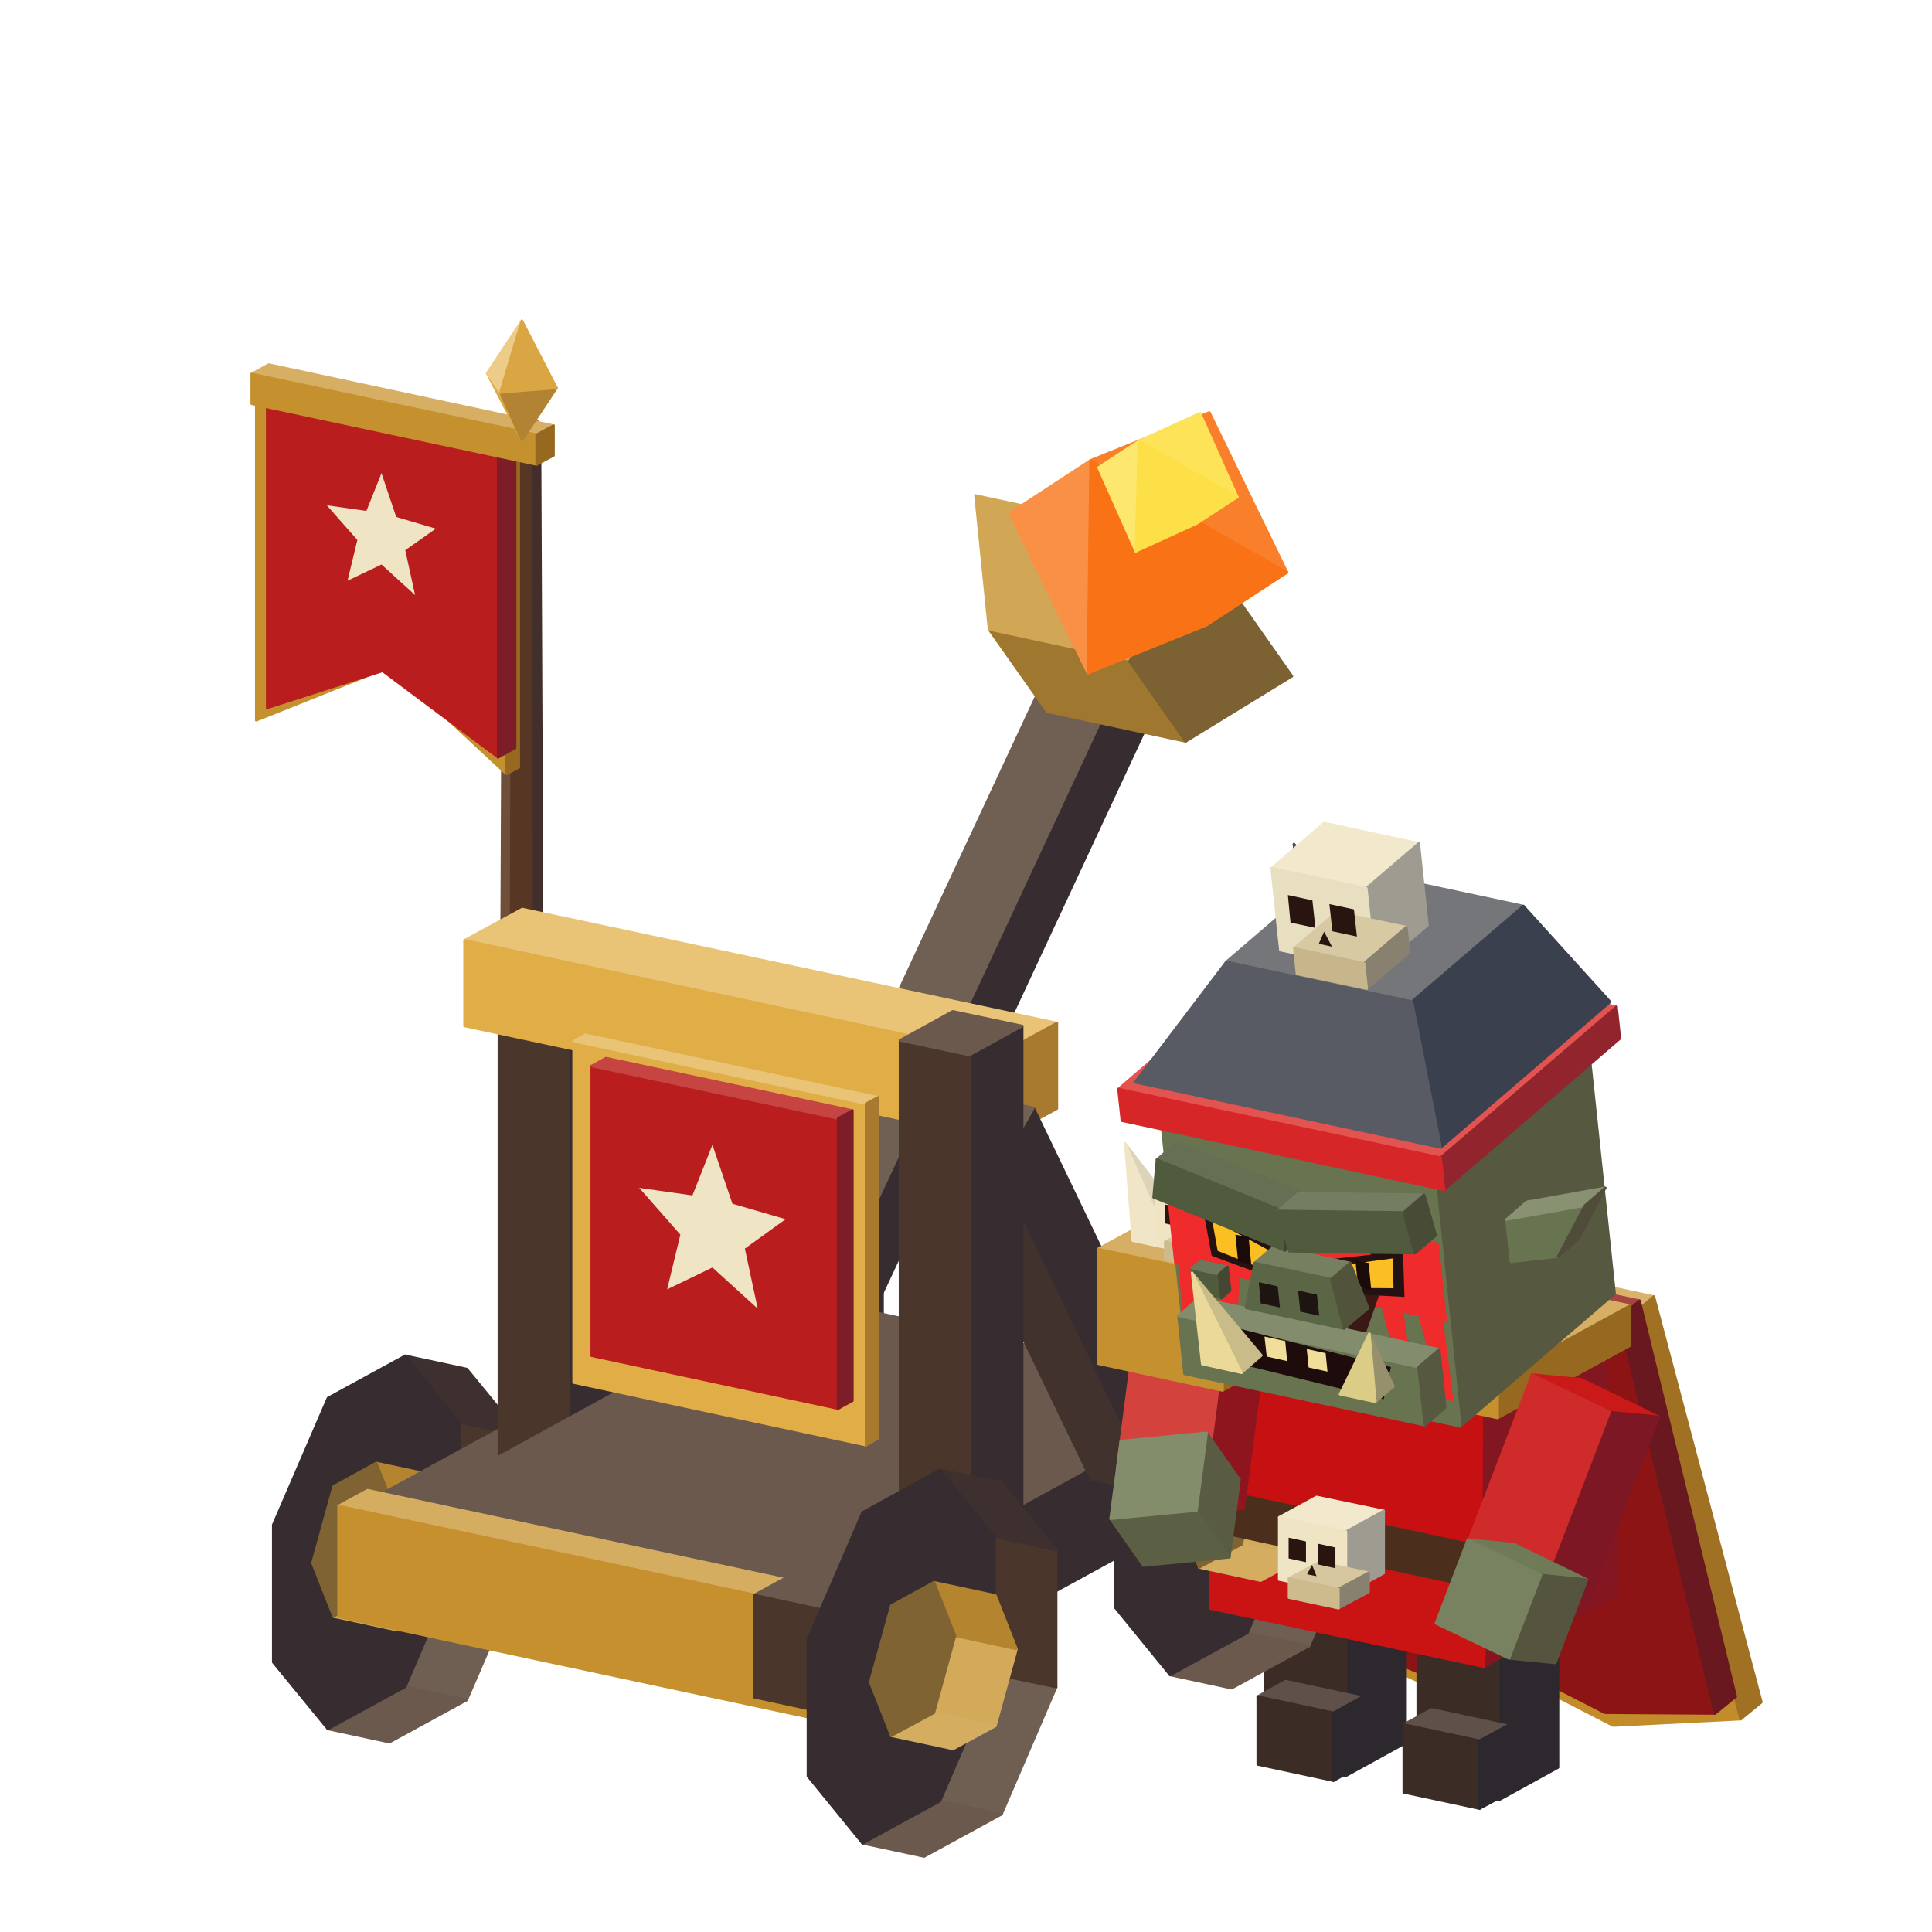
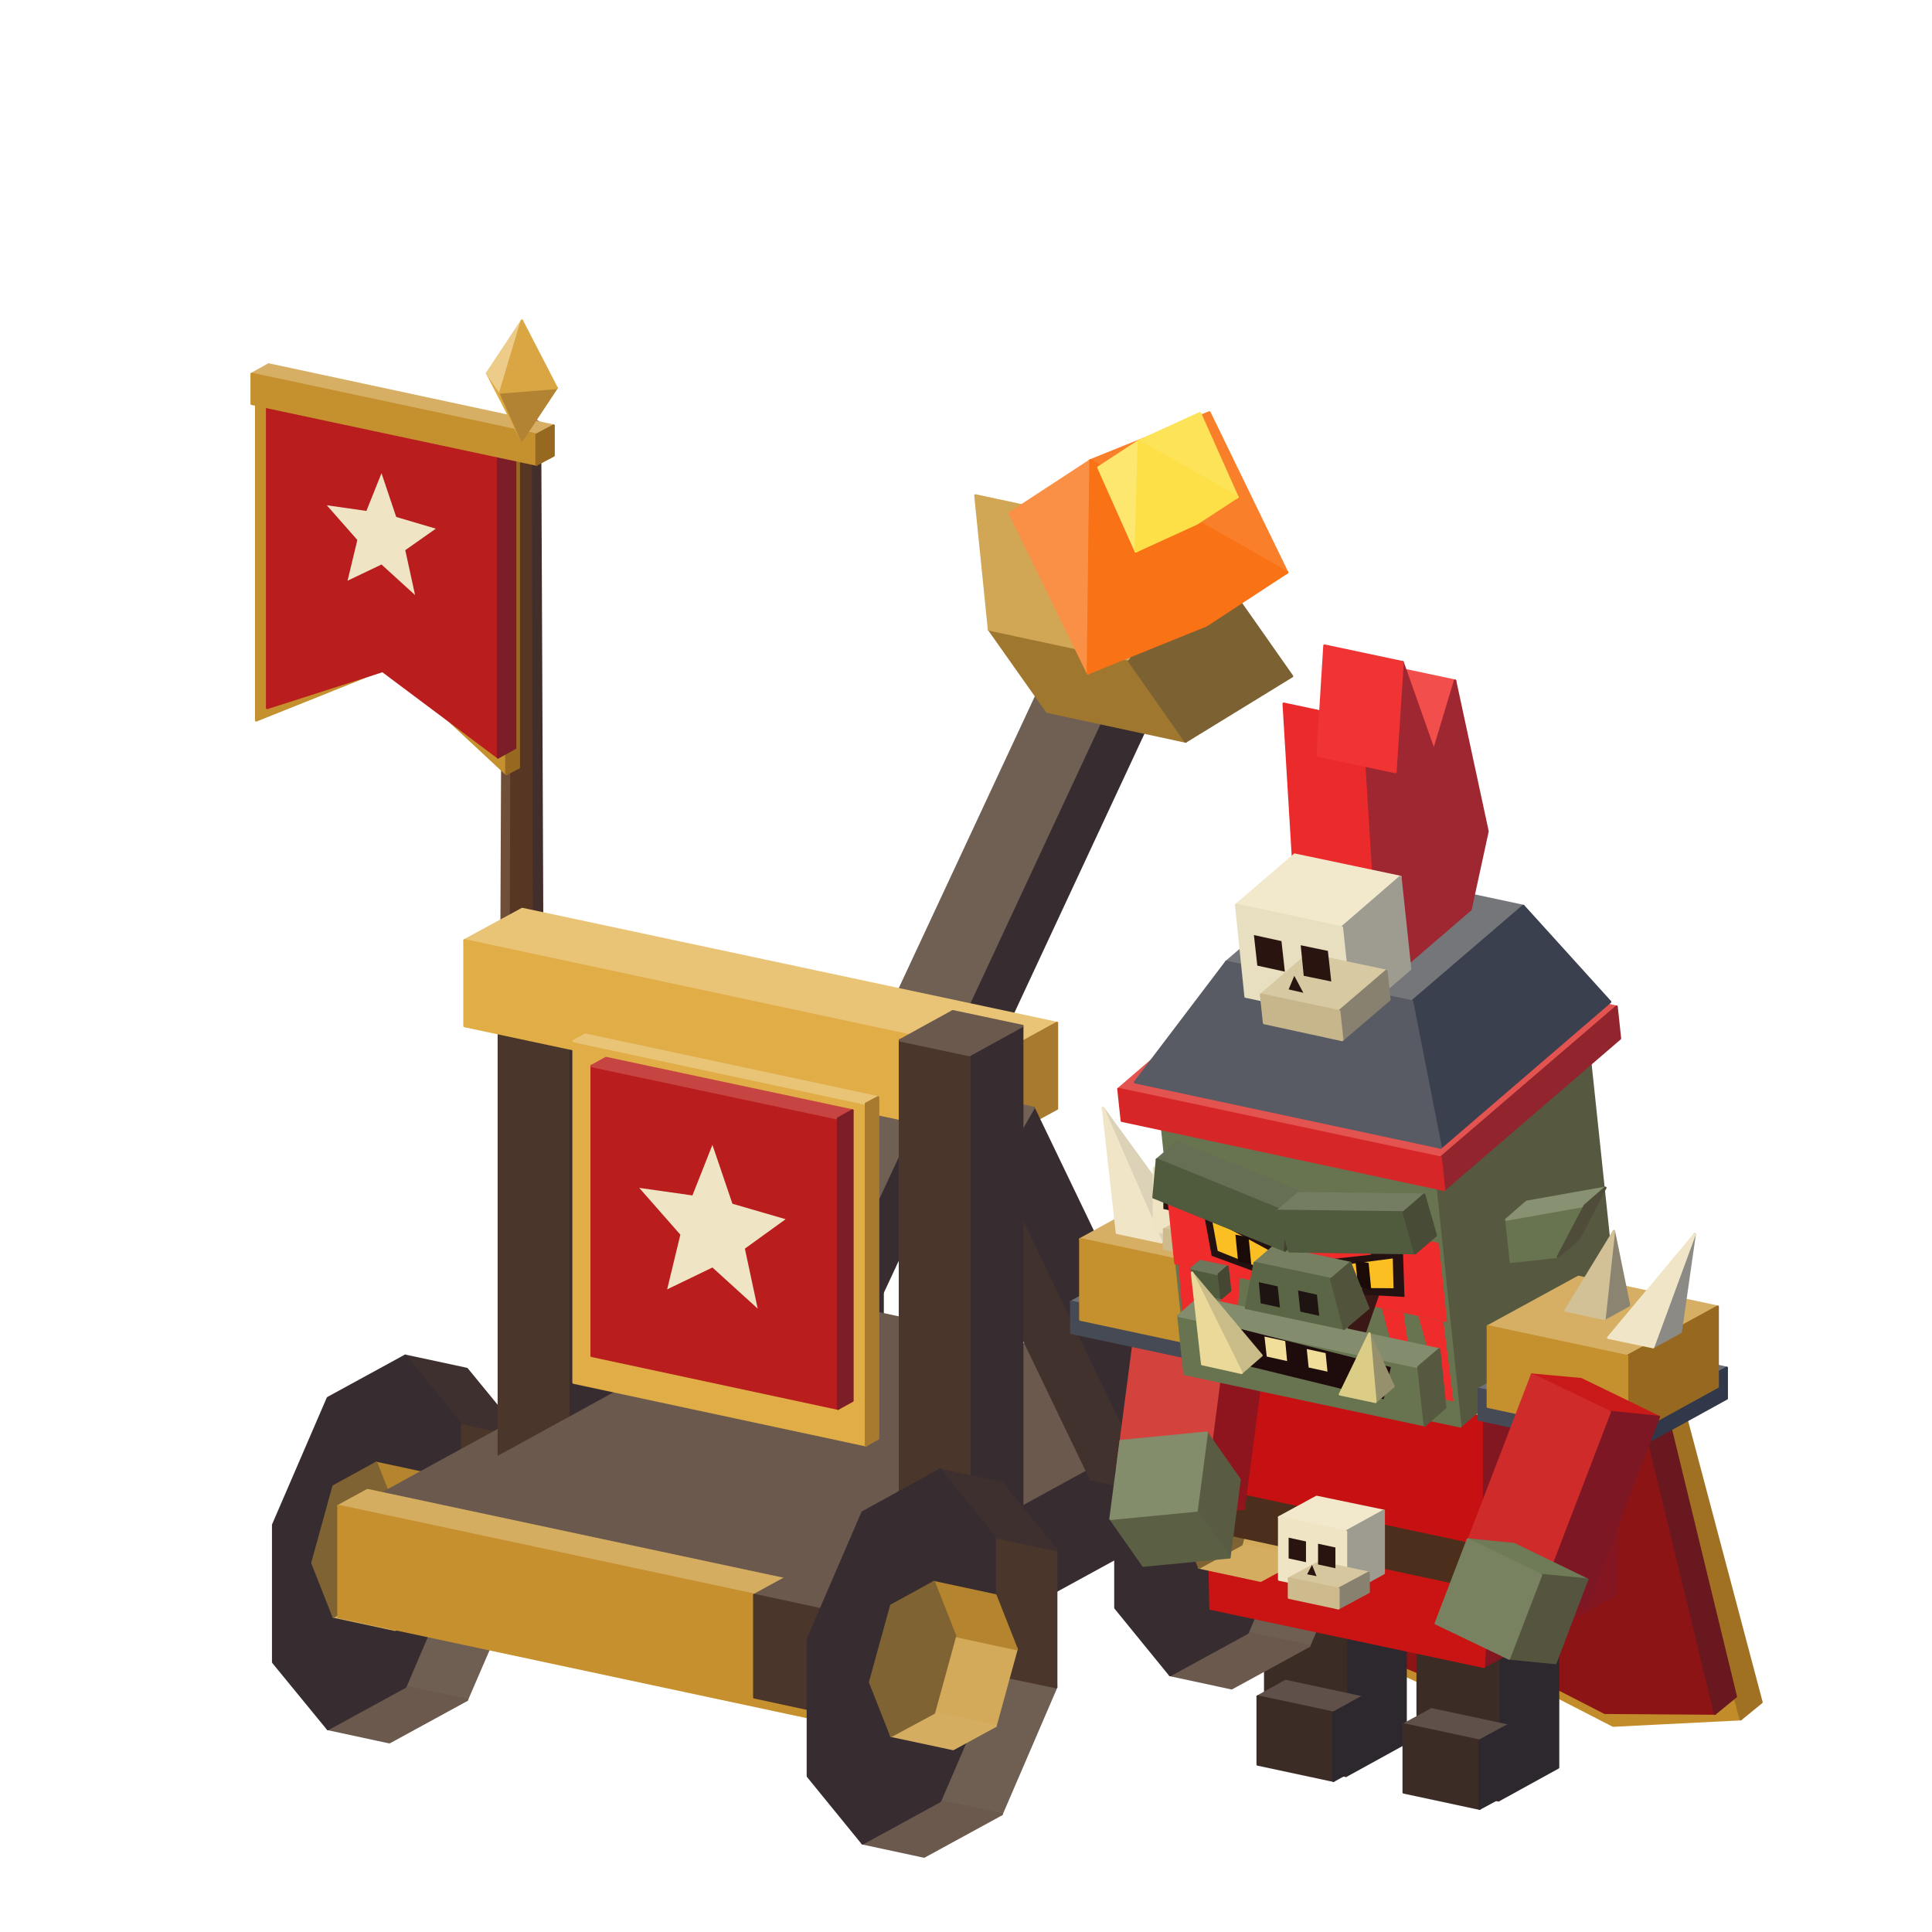
<svg xmlns="http://www.w3.org/2000/svg" width="512" height="512" viewBox="0 0 512 512" data-sprite="orcs_catapult_veteran">
  <polygon points="188.9,402.4 205.2,405.9 219.7,372.2 203.4,368.8" fill="#6f5e52" stroke="#6f5e52" stroke-width="0.65" stroke-linejoin="round" />
  <polygon points="203.4,368.8 219.7,372.2 219.7,335.9 203.4,332.4" fill="#4b362b" stroke="#4b362b" stroke-width="0.65" stroke-linejoin="round" />
  <polygon points="168.4,413.6 184.7,417.1 205.2,405.9 188.9,402.4" fill="#6b594e" stroke="#6b594e" stroke-width="0.65" stroke-linejoin="round" />
  <polygon points="203.4,332.4 219.7,335.9 205.2,318.1 188.9,314.6" fill="#3e302e" stroke="#3e302e" stroke-width="0.65" stroke-linejoin="round" />
  <polygon points="168.4,325.9 153.9,359.5 153.9,395.8 168.4,413.6 188.9,402.4 203.4,368.8 203.4,332.4 188.9,314.6" fill="#372d31" stroke="#372d31" stroke-width="0.65" stroke-linejoin="round" />
  <polygon points="343.2,430.4 378.7,446.9 402.4,444.4 427.5,457.3 461.3,455.6 432.8,348.2 352.3,331.0" fill="#c28c2b" stroke="#c28c2b" stroke-width="0.65" stroke-linejoin="round" />
  <polygon points="432.8,348.2 438.3,343.6 357.8,326.4 352.3,331.0" fill="#d8b36b" stroke="#d8b36b" stroke-width="0.65" stroke-linejoin="round" />
  <polygon points="461.3,455.6 466.8,451.1 438.3,343.6 432.8,348.2" fill="#a07023" stroke="#a07023" stroke-width="0.65" stroke-linejoin="round" />
  <polygon points="181.2,377.7 197.5,381.2 203.1,360.8 186.8,357.3" fill="#d3a95a" stroke="#d3a95a" stroke-width="0.65" stroke-linejoin="round" />
  <polygon points="186.8,357.3 203.1,360.8 197.5,346.6 181.2,343.1" fill="#b4842e" stroke="#b4842e" stroke-width="0.65" stroke-linejoin="round" />
  <polygon points="169.9,383.8 186.3,387.3 197.5,381.2 181.2,377.7" fill="#d5ad61" stroke="#d5ad61" stroke-width="0.65" stroke-linejoin="round" />
  <polygon points="169.9,349.3 164.3,369.6 169.9,383.8 181.2,377.7 186.8,357.3 181.2,343.1" fill="#806332" stroke="#806332" stroke-width="0.65" stroke-linejoin="round" />
  <polygon points="107.4,447.0 123.7,450.5 138.2,416.9 121.8,413.4" fill="#6f5e52" stroke="#6f5e52" stroke-width="0.65" stroke-linejoin="round" />
  <polygon points="121.8,413.4 138.2,416.9 138.2,380.5 121.8,377.0" fill="#4b362b" stroke="#4b362b" stroke-width="0.65" stroke-linejoin="round" />
  <polygon points="86.9,458.2 103.2,461.7 123.7,450.5 107.4,447.0" fill="#6b594e" stroke="#6b594e" stroke-width="0.65" stroke-linejoin="round" />
  <polygon points="121.8,377.0 138.2,380.5 123.7,362.8 107.4,359.3" fill="#3e302e" stroke="#3e302e" stroke-width="0.65" stroke-linejoin="round" />
  <polygon points="346.0,430.9 376.4,443.4 400.1,441.0 425.3,453.9 454.5,454.1 429.1,349.3 352.4,332.9" fill="#8c1415" stroke="#8c1415" stroke-width="0.65" stroke-linejoin="round" />
  <polygon points="86.9,370.5 72.4,404.1 72.4,440.5 86.9,458.2 107.4,447.0 121.8,413.4 121.8,377.0 107.4,359.3" fill="#372d31" stroke="#372d31" stroke-width="0.65" stroke-linejoin="round" />
  <polygon points="429.1,349.3 434.5,344.7 357.9,328.4 352.4,332.9" fill="#a64441" stroke="#a64441" stroke-width="0.65" stroke-linejoin="round" />
  <polygon points="454.5,454.1 460.0,449.6 434.5,344.7 429.1,349.3" fill="#6a1820" stroke="#6a1820" stroke-width="0.65" stroke-linejoin="round" />
  <polygon points="99.7,422.3 116.0,425.8 121.6,405.4 105.3,401.9" fill="#d3a95a" stroke="#d3a95a" stroke-width="0.65" stroke-linejoin="round" />
  <polygon points="105.3,401.9 121.6,405.4 116.0,391.2 99.7,387.7" fill="#b4842e" stroke="#b4842e" stroke-width="0.65" stroke-linejoin="round" />
  <polygon points="88.4,428.4 104.7,431.9 116.0,425.8 99.7,422.3" fill="#d5ad61" stroke="#d5ad61" stroke-width="0.65" stroke-linejoin="round" />
  <polygon points="88.4,393.9 82.8,414.2 88.4,428.4 99.7,422.3 105.3,401.9 99.7,387.7" fill="#806332" stroke="#806332" stroke-width="0.65" stroke-linejoin="round" />
  <polygon points="397.1,477.1 412.9,468.4 412.9,422.6 397.1,431.3" fill="#2d272e" stroke="#2d272e" stroke-width="0.65" stroke-linejoin="round" />
  <polygon points="375.7,426.7 397.1,431.3 412.9,422.6 391.5,418.1" fill="#5f5149" stroke="#5f5149" stroke-width="0.65" stroke-linejoin="round" />
  <polygon points="375.7,472.5 397.1,477.1 397.1,431.3 375.7,426.7" fill="#3c2c26" stroke="#3c2c26" stroke-width="0.65" stroke-linejoin="round" />
  <polygon points="93.6,400.0 114.0,404.3 233.9,338.7 213.5,334.4" fill="#6b594e" stroke="#6b594e" stroke-width="0.65" stroke-linejoin="round" />
  <polygon points="114.0,431.5 233.9,365.9 233.9,338.7 114.0,404.3" fill="#372d31" stroke="#372d31" stroke-width="0.65" stroke-linejoin="round" />
  <polygon points="356.7,470.6 372.5,461.9 372.5,416.1 356.7,424.7" fill="#2d272e" stroke="#2d272e" stroke-width="0.65" stroke-linejoin="round" />
  <polygon points="335.3,420.2 356.7,424.7 372.5,416.1 351.1,411.5" fill="#5f5149" stroke="#5f5149" stroke-width="0.65" stroke-linejoin="round" />
  <polygon points="335.3,466.0 356.7,470.6 356.7,424.7 335.3,420.2" fill="#3c2c26" stroke="#3c2c26" stroke-width="0.65" stroke-linejoin="round" />
  <polygon points="372.0,457.0 392.1,461.3 399.5,457.3 379.4,453.0" fill="#5f5149" stroke="#5f5149" stroke-width="0.65" stroke-linejoin="round" />
  <polygon points="372.0,475.0 392.1,479.3 392.1,461.3 372.0,457.0" fill="#3c2c26" stroke="#3c2c26" stroke-width="0.65" stroke-linejoin="round" />
  <polygon points="392.1,479.3 399.5,475.3 399.5,457.3 392.1,461.3" fill="#2d272e" stroke="#2d272e" stroke-width="0.65" stroke-linejoin="round" />
  <polygon points="93.6,427.1 114.0,431.5 114.0,404.3 93.6,400.0" fill="#4b362b" stroke="#4b362b" stroke-width="0.65" stroke-linejoin="round" />
  <polygon points="333.3,449.6 353.4,453.9 360.8,449.8 340.7,445.5" fill="#5f5149" stroke="#5f5149" stroke-width="0.65" stroke-linejoin="round" />
  <polygon points="333.3,467.6 353.4,471.9 353.4,453.9 333.3,449.6" fill="#3c2c26" stroke="#3c2c26" stroke-width="0.65" stroke-linejoin="round" />
  <polygon points="353.4,471.9 360.8,467.8 360.8,449.8 353.4,453.9" fill="#2d272e" stroke="#2d272e" stroke-width="0.65" stroke-linejoin="round" />
  <polygon points="199.1,372.8 208.6,356.2 167.6,270.9 158.1,287.5" fill="#372d31" stroke="#372d31" stroke-width="0.65" stroke-linejoin="round" />
  <polygon points="182.8,369.3 199.1,372.8 158.1,287.5 141.8,284.0" fill="#42322d" stroke="#42322d" stroke-width="0.65" stroke-linejoin="round" />
  <polygon points="141.8,284.0 158.1,287.5 167.6,270.9 151.3,267.4" fill="#726155" stroke="#726155" stroke-width="0.65" stroke-linejoin="round" />
  <polygon points="150.6,397.1 164.6,389.4 164.6,249.2 150.6,256.9" fill="#372d31" stroke="#372d31" stroke-width="0.65" stroke-linejoin="round" />
  <polygon points="132.2,393.2 150.6,397.1 150.6,256.9 132.2,253.0" fill="#4b362b" stroke="#4b362b" stroke-width="0.65" stroke-linejoin="round" />
  <polygon points="132.2,253.0 150.6,256.9 164.6,249.2 146.3,245.3" fill="#6b594e" stroke="#6b594e" stroke-width="0.65" stroke-linejoin="round" />
  <polygon points="109.6,398.4 223.5,422.7 324.2,367.6 210.3,343.2" fill="#6b594e" stroke="#6b594e" stroke-width="0.65" stroke-linejoin="round" />
  <polygon points="223.5,445.3 324.2,390.2 324.2,367.6 223.5,422.7" fill="#372d31" stroke="#372d31" stroke-width="0.65" stroke-linejoin="round" />
  <polygon points="109.6,421.0 223.5,445.3 223.5,422.7 109.6,398.4" fill="#4b362b" stroke="#4b362b" stroke-width="0.65" stroke-linejoin="round" />
  <polygon points="212.7,360.6 220.4,371.5 311.3,176.5 303.6,165.5" fill="#372d31" stroke="#372d31" stroke-width="0.65" stroke-linejoin="round" />
  <polygon points="194.3,356.7 212.7,360.6 303.6,165.5 285.3,161.6" fill="#705f53" stroke="#705f53" stroke-width="0.65" stroke-linejoin="round" />
  <polygon points="202.0,367.6 220.4,371.5 212.7,360.6 194.3,356.7" fill="#3f312e" stroke="#3f312e" stroke-width="0.65" stroke-linejoin="round" />
  <polygon points="277.5,188.6 314.2,196.5 298.9,174.7 262.1,166.8" fill="#a0772f" stroke="#a0772f" stroke-width="0.65" stroke-linejoin="round" />
  <polygon points="298.9,174.7 314.2,196.5 342.4,179.2 317.7,144.0" fill="#7c6133" stroke="#7c6133" stroke-width="0.65" stroke-linejoin="round" />
  <polygon points="262.1,166.8 298.9,174.7 317.7,144.0 258.5,131.3" fill="#d1a655" stroke="#d1a655" stroke-width="0.65" stroke-linejoin="round" />
  <polygon points="288.3,178.4 319.7,165.7 341.1,151.7" fill="#f97316" stroke="#f97316" stroke-width="0.65" stroke-linejoin="round" />
  <polygon points="288.3,178.4 289.0,122.0 267.6,136.0" fill="#fa9045" stroke="#fa9045" stroke-width="0.65" stroke-linejoin="round" />
  <polygon points="320.5,109.3 289.0,122.0 341.1,151.7" fill="#fa7f2a" stroke="#fa7f2a" stroke-width="0.65" stroke-linejoin="round" />
  <polygon points="288.3,178.4 341.1,151.7 289.0,122.0" fill="#f97316" stroke="#f97316" stroke-width="0.65" stroke-linejoin="round" />
  <polygon points="301.0,146.1 317.2,138.7 327.9,131.7" fill="#fde047" stroke="#fde047" stroke-width="0.65" stroke-linejoin="round" />
  <polygon points="301.0,146.1 301.8,116.9 291.1,123.9" fill="#fde76e" stroke="#fde76e" stroke-width="0.65" stroke-linejoin="round" />
  <polygon points="318.0,109.5 301.8,116.9 327.9,131.7" fill="#fde357" stroke="#fde357" stroke-width="0.65" stroke-linejoin="round" />
  <polygon points="301.0,146.1 327.9,131.7 301.8,116.9" fill="#fde048" stroke="#fde048" stroke-width="0.65" stroke-linejoin="round" />
  <polygon points="135.4,255.0 135.8,113.5 133.5,112.1 132.9,253.4" fill="#6f4f3a" stroke="#6f4f3a" stroke-width="0.65" stroke-linejoin="round" />
  <polygon points="143.7,253.5 143.1,112.2 140.6,113.6 140.9,255.1" fill="#422f2c" stroke="#422f2c" stroke-width="0.65" stroke-linejoin="round" />
  <polygon points="140.9,255.1 140.6,113.6 135.8,113.5 135.4,255.0" fill="#573624" stroke="#573624" stroke-width="0.65" stroke-linejoin="round" />
  <polygon points="143.1,112.2 140.9,110.7 136.1,110.7 133.5,112.1 135.8,113.5 140.6,113.6" fill="#7a5c47" stroke="#7a5c47" stroke-width="0.65" stroke-linejoin="round" />
  <polygon points="137.4,203.4 106.8,174.9 71.1,189.2 71.1,102.1 137.4,116.3" fill="#c5902e" stroke="#c5902e" stroke-width="0.65" stroke-linejoin="round" />
  <polygon points="134.2,118.0 67.9,103.9 67.9,190.9 103.6,176.6 134.2,205.1" fill="#c5902e" stroke="#c5902e" stroke-width="0.65" stroke-linejoin="round" />
  <polygon points="134.2,118.0 137.4,116.3 71.1,102.1 67.9,103.9" fill="#d6af64" stroke="#d6af64" stroke-width="0.65" stroke-linejoin="round" />
  <polygon points="134.2,205.1 137.4,203.4 137.4,116.3 134.2,118.0" fill="#966820" stroke="#966820" stroke-width="0.65" stroke-linejoin="round" />
  <polygon points="136.5,198.2 105.8,175.4 75.2,185.1 75.2,103.7 136.5,116.8" fill="#b91d1d" stroke="#b91d1d" stroke-width="0.65" stroke-linejoin="round" />
  <polygon points="132.0,119.3 70.8,106.2 70.8,187.6 101.4,177.8 132.0,200.7" fill="#b91d1d" stroke="#b91d1d" stroke-width="0.65" stroke-linejoin="round" />
  <polygon points="132.0,119.3 136.5,116.8 75.2,103.7 70.8,106.2" fill="#c64542" stroke="#c64542" stroke-width="0.65" stroke-linejoin="round" />
  <polygon points="132.0,200.7 136.5,198.2 136.5,116.8 132.0,119.3" fill="#7c1d28" stroke="#7c1d28" stroke-width="0.65" stroke-linejoin="round" />
  <polygon points="101.1,125.4 97.1,135.4 86.6,133.9 94.7,143.1 92.1,153.9 101.1,149.6 110.0,157.7 107.4,145.8 115.5,140.1 105.0,137.0" fill="#efe4c4" />
  <polygon points="66.7,99.1 142.2,115.2 146.7,112.8 71.2,96.6" fill="#d6af64" stroke="#d6af64" stroke-width="0.65" stroke-linejoin="round" />
  <polygon points="66.7,107.0 142.2,123.1 142.2,115.2 66.7,99.1" fill="#c5902e" stroke="#c5902e" stroke-width="0.65" stroke-linejoin="round" />
  <polygon points="142.2,123.1 146.7,120.7 146.7,112.8 142.2,115.2" fill="#966820" stroke="#966820" stroke-width="0.65" stroke-linejoin="round" />
  <polygon points="123.1,249.2 264.8,279.5 280.1,271.1 138.4,240.9" fill="#e9c376" stroke="#e9c376" stroke-width="0.65" stroke-linejoin="round" />
  <polygon points="123.1,271.9 264.8,302.1 264.8,279.5 123.1,249.2" fill="#e0ad46" stroke="#e0ad46" stroke-width="0.65" stroke-linejoin="round" />
  <polygon points="138.3,116.7 132.6,104.0 129.1,98.9" fill="#deaa44" stroke="#deaa44" stroke-width="0.65" stroke-linejoin="round" />
  <polygon points="138.3,116.7 147.5,102.8 132.6,104.0" fill="#b18333" stroke="#b18333" stroke-width="0.65" stroke-linejoin="round" />
  <polygon points="138.3,85.0 129.1,98.9 132.6,104.0" fill="#eccc88" stroke="#eccc88" stroke-width="0.65" stroke-linejoin="round" />
  <polygon points="138.3,85.0 132.6,104.0 147.5,102.8" fill="#d9a643" stroke="#d9a643" stroke-width="0.65" stroke-linejoin="round" />
  <polygon points="264.8,302.1 280.1,293.8 280.1,271.1 264.8,279.5" fill="#a77a30" stroke="#a77a30" stroke-width="0.65" stroke-linejoin="round" />
  <polygon points="152.0,366.4 229.5,383.0 229.5,292.5 152.0,275.9" fill="#e0ad46" stroke="#e0ad46" stroke-width="0.65" stroke-linejoin="round" />
  <polygon points="152.0,275.9 229.5,292.5 232.7,290.8 155.1,274.2" fill="#e9c376" stroke="#e9c376" stroke-width="0.65" stroke-linejoin="round" />
  <polygon points="229.5,383.0 232.7,381.2 232.7,290.8 229.5,292.5" fill="#a77a30" stroke="#a77a30" stroke-width="0.65" stroke-linejoin="round" />
  <polygon points="156.8,359.3 222.1,373.3 222.1,296.4 156.8,282.5" fill="#b91d1d" stroke="#b91d1d" stroke-width="0.65" stroke-linejoin="round" />
  <polygon points="156.8,282.5 222.1,296.4 225.9,294.3 160.6,280.4" fill="#c64542" stroke="#c64542" stroke-width="0.65" stroke-linejoin="round" />
  <polygon points="222.1,373.3 225.9,371.2 225.9,294.3 222.1,296.4" fill="#7c1d28" stroke="#7c1d28" stroke-width="0.65" stroke-linejoin="round" />
  <polygon points="188.8,303.4 183.5,316.8 169.4,314.8 180.3,327.2 176.8,341.7 188.8,335.9 200.8,346.8 197.4,330.9 208.2,323.1 194.1,319.0" fill="#efe4c4" />
  <polygon points="89.7,399.1 221.3,427.2 229.0,423.0 97.4,394.9" fill="#d5ad61" stroke="#d5ad61" stroke-width="0.65" stroke-linejoin="round" />
  <polygon points="89.7,428.5 221.3,456.6 221.3,427.2 89.7,399.1" fill="#c5902d" stroke="#c5902d" stroke-width="0.65" stroke-linejoin="round" />
  <polygon points="221.3,456.6 229.0,452.4 229.0,423.0 221.3,427.2" fill="#806332" stroke="#806332" stroke-width="0.65" stroke-linejoin="round" />
  <polygon points="199.9,422.7 220.3,427.1 340.2,361.4 319.7,357.1" fill="#6b594e" stroke="#6b594e" stroke-width="0.65" stroke-linejoin="round" />
  <polygon points="220.3,454.2 340.2,388.6 340.2,361.4 220.3,427.1" fill="#372d31" stroke="#372d31" stroke-width="0.65" stroke-linejoin="round" />
  <polygon points="199.9,449.8 220.3,454.2 220.3,427.1 199.9,422.7" fill="#4b362b" stroke="#4b362b" stroke-width="0.65" stroke-linejoin="round" />
  <polygon points="305.4,395.5 314.9,378.9 273.9,293.6 264.4,310.2" fill="#372d31" stroke="#372d31" stroke-width="0.65" stroke-linejoin="round" />
  <polygon points="289.1,392.0 305.4,395.5 264.4,310.2 248.1,306.7" fill="#42322d" stroke="#42322d" stroke-width="0.65" stroke-linejoin="round" />
  <polygon points="248.1,306.7 264.4,310.2 273.9,293.6 257.6,290.1" fill="#726155" stroke="#726155" stroke-width="0.65" stroke-linejoin="round" />
  <polygon points="256.9,419.8 270.9,412.1 270.9,271.9 256.9,279.6" fill="#372d31" stroke="#372d31" stroke-width="0.65" stroke-linejoin="round" />
  <polygon points="238.5,415.9 256.9,419.8 256.9,279.6 238.5,275.7" fill="#4b362b" stroke="#4b362b" stroke-width="0.65" stroke-linejoin="round" />
  <polygon points="238.5,275.7 256.9,279.6 270.9,271.9 252.5,268.0" fill="#6b594e" stroke="#6b594e" stroke-width="0.65" stroke-linejoin="round" />
  <polygon points="330.6,432.7 346.9,436.2 361.4,402.5 345.1,399.0" fill="#6f5e52" stroke="#6f5e52" stroke-width="0.65" stroke-linejoin="round" />
  <polygon points="345.1,399.0 361.4,402.5 361.4,366.2 345.1,362.7" fill="#4b362b" stroke="#4b362b" stroke-width="0.65" stroke-linejoin="round" />
  <polygon points="310.1,443.9 326.4,447.4 346.9,436.2 330.6,432.7" fill="#6b594e" stroke="#6b594e" stroke-width="0.65" stroke-linejoin="round" />
  <polygon points="345.1,362.7 361.4,366.2 346.9,348.4 330.6,344.9" fill="#3e302e" stroke="#3e302e" stroke-width="0.65" stroke-linejoin="round" />
  <polygon points="310.1,356.2 295.6,389.8 295.6,426.1 310.1,443.9 330.6,432.7 345.1,399.0 345.1,362.7 330.6,344.9" fill="#372d31" stroke="#372d31" stroke-width="0.65" stroke-linejoin="round" />
  <polygon points="320.4,403.9 394.4,419.7 428.7,400.9 354.7,385.1" fill="#d23b38" stroke="#d23b38" stroke-width="0.65" stroke-linejoin="round" />
  <polygon points="393.2,441.7 428.2,422.6 428.7,400.9 394.4,419.7" fill="#831621" stroke="#831621" stroke-width="0.65" stroke-linejoin="round" />
  <polygon points="320.8,426.3 393.2,441.7 394.4,419.7 320.4,403.9" fill="#c91413" stroke="#c91413" stroke-width="0.65" stroke-linejoin="round" />
  <polygon points="329.0,409.3 345.3,412.8 351.0,392.4 334.6,388.9" fill="#d3a95a" stroke="#d3a95a" stroke-width="0.65" stroke-linejoin="round" />
  <polygon points="334.6,388.9 351.0,392.4 345.3,378.2 329.0,374.7" fill="#b4842e" stroke="#b4842e" stroke-width="0.65" stroke-linejoin="round" />
  <polygon points="317.8,415.4 334.1,418.9 345.3,412.8 329.0,409.3" fill="#d5ad61" stroke="#d5ad61" stroke-width="0.65" stroke-linejoin="round" />
  <polygon points="317.8,380.9 312.1,401.2 317.8,415.4 329.0,409.3 334.6,388.9 329.0,374.7" fill="#806332" stroke="#806332" stroke-width="0.65" stroke-linejoin="round" />
  <polygon points="317.2,393.4 393.4,409.7 429.1,390.1 352.9,373.8" fill="#6b5441" stroke="#6b5441" stroke-width="0.65" stroke-linejoin="round" />
  <polygon points="393.4,421.1 429.1,401.6 429.1,390.1 393.4,409.7" fill="#372927" stroke="#372927" stroke-width="0.65" stroke-linejoin="round" />
  <polygon points="317.2,404.8 393.4,421.1 393.4,409.7 317.2,393.4" fill="#4b2f1c" stroke="#4b2f1c" stroke-width="0.65" stroke-linejoin="round" />
  <polygon points="249.1,477.3 265.4,480.8 279.9,447.1 263.6,443.7" fill="#6f5e52" stroke="#6f5e52" stroke-width="0.65" stroke-linejoin="round" />
  <polygon points="263.6,443.7 279.9,447.1 279.9,410.8 263.6,407.3" fill="#4b362b" stroke="#4b362b" stroke-width="0.65" stroke-linejoin="round" />
  <polygon points="314.5,349.0 392.7,365.7 424.9,348.1 346.7,331.4" fill="#d23b38" stroke="#d23b38" stroke-width="0.65" stroke-linejoin="round" />
  <polygon points="228.6,488.5 244.9,492.0 265.4,480.8 249.1,477.3" fill="#6b594e" stroke="#6b594e" stroke-width="0.65" stroke-linejoin="round" />
  <polygon points="263.6,407.3 279.9,410.8 265.4,393.0 249.1,389.5" fill="#3e302e" stroke="#3e302e" stroke-width="0.65" stroke-linejoin="round" />
  <polygon points="392.6,409.2 427.0,390.4 424.9,348.1 392.7,365.7" fill="#821621" stroke="#821621" stroke-width="0.65" stroke-linejoin="round" />
  <polygon points="318.6,393.4 392.6,409.2 392.7,365.7 314.5,349.0" fill="#c61011" stroke="#c61011" stroke-width="0.65" stroke-linejoin="round" />
  <polygon points="228.6,400.8 214.1,434.4 214.1,470.7 228.6,488.5 249.1,477.3 263.6,443.7 263.6,407.3 249.1,389.5" fill="#372d31" stroke="#372d31" stroke-width="0.65" stroke-linejoin="round" />
  <polygon points="247.5,453.9 263.8,457.4 269.4,437.0 253.1,433.5" fill="#d3a95a" stroke="#d3a95a" stroke-width="0.65" stroke-linejoin="round" />
  <polygon points="253.1,433.5 269.4,437.0 263.8,422.8 247.5,419.3" fill="#b4842e" stroke="#b4842e" stroke-width="0.65" stroke-linejoin="round" />
  <polygon points="236.2,460.0 252.6,463.5 263.8,457.4 247.5,453.9" fill="#d5ad61" stroke="#d5ad61" stroke-width="0.65" stroke-linejoin="round" />
  <polygon points="236.2,425.5 230.6,445.8 236.2,460.0 247.5,453.9 253.1,433.5 247.5,419.3" fill="#806332" stroke="#806332" stroke-width="0.65" stroke-linejoin="round" />
  <polygon points="345.0,400.3 359.8,403.5 363.5,401.4 348.7,398.3" fill="#d6af64" stroke="#d6af64" stroke-width="0.65" stroke-linejoin="round" />
  <polygon points="345.0,414.2 359.8,417.4 359.8,403.5 345.0,400.3" fill="#c5902e" stroke="#c5902e" stroke-width="0.65" stroke-linejoin="round" />
  <polygon points="359.8,417.4 363.5,415.4 363.5,401.4 359.8,403.5" fill="#966820" stroke="#966820" stroke-width="0.65" stroke-linejoin="round" />
  <polygon points="339.0,402.1 356.7,405.9 366.7,400.4 348.9,396.7" fill="#f2e8cb" stroke="#f2e8cb" stroke-width="0.65" stroke-linejoin="round" />
  <polygon points="356.7,422.4 366.7,416.9 366.7,400.4 356.7,405.9" fill="#9e9b91" stroke="#9e9b91" stroke-width="0.65" stroke-linejoin="round" />
  <polygon points="339.0,418.6 356.7,422.4 356.7,405.9 339.0,402.1" fill="#efe4c4" stroke="#efe4c4" stroke-width="0.65" stroke-linejoin="round" />
  <polygon points="341.6,418.3 354.7,421.1 362.7,416.8 349.6,414.0" fill="#d6c79f" stroke="#d6c79f" stroke-width="0.65" stroke-linejoin="round" />
  <polygon points="354.7,426.2 362.7,421.9 362.7,416.8 354.7,421.1" fill="#89816f" stroke="#89816f" stroke-width="0.65" stroke-linejoin="round" />
  <polygon points="341.6,423.4 354.7,426.2 354.7,421.1 341.6,418.3" fill="#cdbb8e" stroke="#cdbb8e" stroke-width="0.65" stroke-linejoin="round" />
  <polygon points="341.5,413.0 346.1,414.0 346.1,408.5 341.5,407.5" fill="#2a1410" />
  <polygon points="347.7,414.7 348.9,417.7 346.4,417.2" fill="#2a1410" />
  <polygon points="349.3,414.6 353.9,415.6 353.9,410.1 349.3,409.1" fill="#2a1410" />
  <polygon points="310.9,346.8 396.9,365.2 432.0,346.0 345.9,327.6" fill="#d6af64" stroke="#d6af64" stroke-width="0.65" stroke-linejoin="round" />
  <polygon points="396.9,375.8 432.0,356.6 432.0,346.0 396.9,365.2" fill="#966820" stroke="#966820" stroke-width="0.65" stroke-linejoin="round" />
  <polygon points="310.9,357.4 396.9,375.8 396.9,365.2 310.9,346.8" fill="#c5902e" stroke="#c5902e" stroke-width="0.65" stroke-linejoin="round" />
  <polygon points="320.4,386.7 329.6,399.8 335.7,353.2 326.5,340.0" fill="#8e151e" stroke="#8e151e" stroke-width="0.65" stroke-linejoin="round" />
  <polygon points="296.1,389.0 320.4,386.7 326.5,340.0 302.2,342.3" fill="#d4423e" stroke="#d4423e" stroke-width="0.65" stroke-linejoin="round" />
  <polygon points="305.4,402.2 329.6,399.8 320.4,386.7 296.1,389.0" fill="#95151d" stroke="#95151d" stroke-width="0.65" stroke-linejoin="round" />
-   <polygon points="291.0,331.0 324.0,338.0 346.8,325.5 313.9,318.5" fill="#d6af64" stroke="#d6af64" stroke-width="0.65" stroke-linejoin="round" />
-   <polygon points="324.0,368.5 346.8,355.9 346.8,325.5 324.0,338.0" fill="#966820" stroke="#966820" stroke-width="0.65" stroke-linejoin="round" />
-   <polygon points="291.0,361.4 324.0,368.5 324.0,338.0 291.0,331.0" fill="#c5902e" stroke="#c5902e" stroke-width="0.65" stroke-linejoin="round" />
-   <polygon points="310.5,331.0 317.0,327.5 298.2,303.1" fill="#dcd3b8" stroke="#dcd3b8" stroke-width="0.65" stroke-linejoin="round" />
-   <polygon points="300.2,328.8 310.5,331.0 298.2,303.1" fill="#f0e6c7" stroke="#f0e6c7" stroke-width="0.65" stroke-linejoin="round" />
-   <polygon points="306.4,314.3 322.7,317.7 331.8,312.7 315.5,309.3" fill="#f2e8cb" stroke="#f2e8cb" stroke-width="0.65" stroke-linejoin="round" />
-   <polygon points="322.7,332.9 331.8,327.9 331.8,312.7 322.7,317.7" fill="#9e9b91" stroke="#9e9b91" stroke-width="0.65" stroke-linejoin="round" />
-   <polygon points="306.4,329.4 322.7,332.9 322.7,317.7 306.4,314.3" fill="#efe4c4" stroke="#efe4c4" stroke-width="0.65" stroke-linejoin="round" />
-   <polygon points="308.8,329.1 320.8,331.7 328.2,327.7 316.1,325.1" fill="#d6c79f" stroke="#d6c79f" stroke-width="0.65" stroke-linejoin="round" />
-   <polygon points="320.8,336.4 328.2,332.4 328.2,327.7 320.8,331.7" fill="#89816f" stroke="#89816f" stroke-width="0.65" stroke-linejoin="round" />
-   <polygon points="308.8,333.8 320.8,336.4 320.8,331.7 308.8,329.1" fill="#cdbb8e" stroke="#cdbb8e" stroke-width="0.65" stroke-linejoin="round" />
-   <polygon points="308.7,324.2 312.9,325.2 312.9,320.1 308.7,319.2" fill="#2a1410" />
-   <polygon points="314.4,325.8 315.5,328.6 313.2,328.1" fill="#2a1410" />
-   <polygon points="315.8,325.8 320.0,326.7 320.0,321.6 315.8,320.7" fill="#2a1410" />
+   <polygon points="283.9,345.0 323.7,353.5 349.5,339.4 309.7,330.8" fill="#6e7075" stroke="#6e7075" stroke-width="0.65" stroke-linejoin="round" />
+   <polygon points="323.7,361.7 349.5,347.5 349.5,339.4 323.7,353.5" fill="#31384a" stroke="#31384a" stroke-width="0.65" stroke-linejoin="round" />
+   <polygon points="283.9,353.2 323.7,361.7 323.7,353.5 283.9,345.0" fill="#464a55" stroke="#464a55" stroke-width="0.65" stroke-linejoin="round" />
+   <polygon points="286.3,328.4 323.2,336.3 347.1,323.2 310.2,315.3" fill="#d6af64" stroke="#d6af64" stroke-width="0.65" stroke-linejoin="round" />
+   <polygon points="323.2,357.6 347.1,344.5 347.1,323.2 323.2,336.3" fill="#966820" stroke="#966820" stroke-width="0.65" stroke-linejoin="round" />
+   <polygon points="286.3,349.7 323.2,357.6 323.2,336.3 286.3,328.4" fill="#c5902e" stroke="#c5902e" stroke-width="0.65" stroke-linejoin="round" />
+   <polygon points="327.5,328.6 334.0,325.0 321.1,303.5" fill="#ac9f7f" stroke="#ac9f7f" stroke-width="0.65" stroke-linejoin="round" />
+   <polygon points="317.2,326.4 327.5,328.6 321.1,303.5" fill="#d2c197" stroke="#d2c197" stroke-width="0.65" stroke-linejoin="round" />
+   <polygon points="307.8,329.2 315.2,325.1 292.3,293.6" fill="#dbd2b7" stroke="#dbd2b7" stroke-width="0.65" stroke-linejoin="round" />
+   <polygon points="296.0,326.7 307.8,329.2 292.3,293.6" fill="#f0e6c7" stroke="#f0e6c7" stroke-width="0.65" stroke-linejoin="round" />
+   <polygon points="305.8,309.6 323.5,313.4 333.5,307.9 315.8,304.1" fill="#f2e8cb" stroke="#f2e8cb" stroke-width="0.65" stroke-linejoin="round" />
+   <polygon points="323.5,329.8 333.5,324.4 333.5,307.9 323.5,313.4" fill="#9e9b91" stroke="#9e9b91" stroke-width="0.65" stroke-linejoin="round" />
+   <polygon points="305.8,326.1 323.5,329.8 323.5,313.4 305.8,309.6" fill="#efe4c4" stroke="#efe4c4" stroke-width="0.65" stroke-linejoin="round" />
+   <polygon points="308.5,325.8 321.6,328.6 329.5,324.2 316.4,321.4" fill="#d6c79f" stroke="#d6c79f" stroke-width="0.65" stroke-linejoin="round" />
+   <polygon points="321.6,333.7 329.5,329.3 329.5,324.2 321.6,328.6" fill="#89816f" stroke="#89816f" stroke-width="0.65" stroke-linejoin="round" />
+   <polygon points="308.5,330.9 321.6,333.7 321.6,328.6 308.5,325.8" fill="#cdbb8e" stroke="#cdbb8e" stroke-width="0.65" stroke-linejoin="round" />
+   <polygon points="308.3,320.4 312.9,321.4 312.9,315.9 308.3,314.9" fill="#2a1410" />
+   <polygon points="314.5,322.2 315.7,325.2 313.3,324.6" fill="#2a1410" />
+   <polygon points="316.1,322.1 320.7,323.1 320.7,317.6 316.1,316.6" fill="#2a1410" />
  <polygon points="329.7,308.4 335.2,303.7 312.4,289.2 307.0,293.9" fill="#727d5a" stroke="#727d5a" stroke-width="0.65" stroke-linejoin="round" />
  <polygon points="329.7,308.4 307.0,293.9 316.9,307.0 311.7,312.1 330.9,319.6" fill="#687350" stroke="#687350" stroke-width="0.65" stroke-linejoin="round" />
  <polygon points="330.9,319.6 336.4,314.9 335.2,303.7 329.7,308.4" fill="#575840" stroke="#575840" stroke-width="0.65" stroke-linejoin="round" />
  <polygon points="307.3,292.5 379.7,307.9 420.5,272.8 348.2,257.3" fill="#838c6c" stroke="#838c6c" stroke-width="0.65" stroke-linejoin="round" />
  <polygon points="387.0,378.0 427.9,342.8 420.5,272.8 379.7,307.9" fill="#575840" stroke="#575840" stroke-width="0.65" stroke-linejoin="round" />
  <polygon points="314.7,362.5 387.0,378.0 379.7,307.9 307.3,292.5" fill="#687350" stroke="#687350" stroke-width="0.65" stroke-linejoin="round" />
  <polygon points="400.4,334.4 412.9,333.0 420.0,319.5 399.2,323.2" fill="#687350" stroke="#687350" stroke-width="0.65" stroke-linejoin="round" />
  <polygon points="420.0,319.5 425.4,314.8 404.6,318.5 399.2,323.2" fill="#889171" stroke="#889171" stroke-width="0.65" stroke-linejoin="round" />
  <polygon points="412.9,333.0 418.4,328.3 425.4,314.8 420.0,319.5" fill="#504c3a" stroke="#504c3a" stroke-width="0.65" stroke-linejoin="round" />
  <polygon points="312.3,335.2 318.8,336.6 317.2,356.8 314.0,356.1" fill="#ef2b2b" />
  <polygon points="322.8,337.5 328.6,338.7 327.2,358.9 324.3,358.3" fill="#ef2b2b" />
  <polygon points="311.2,335.0 383.5,350.4 381.3,329.4 309.0,314.0" fill="#ef2b2b" />
  <polygon points="366.2,346.7 372.0,348.0 374.9,369.1 372.0,368.5" fill="#ef2b2b" />
  <polygon points="375.9,348.8 382.5,350.2 385.2,371.4 382.0,370.7" fill="#ef2b2b" />
  <polygon points="318.8,320.3 338.5,330.4 338.5,339.2 321.1,332.8" fill="#241212" />
  <polygon points="365.2,326.2 371.0,327.4 361.2,355.5 356.8,353.1" fill="#3a1816" />
  <polygon points="353.4,333.6 371.8,331.6 372.2,343.7 355.3,342.8" fill="#241212" />
  <polygon points="321.2,323.2 336.0,331.2 335.7,336.7 322.7,331.5" fill="#fbbf24" />
  <polygon points="355.3,335.3 369.1,333.5 369.3,341.4 356.9,341.3" fill="#fbbf24" />
  <polygon points="328.1,334.3 331.6,335.1 330.9,327.9 327.4,327.2" fill="#1a0a08" />
  <polygon points="359.9,341.1 363.4,341.9 362.7,334.7 359.2,334.0" fill="#1a0a08" />
  <polygon points="316.5,342.4 323.7,344.0 323.0,337.7 315.8,336.1" fill="#505a3d" stroke="#505a3d" stroke-width="0.65" stroke-linejoin="round" />
  <polygon points="315.8,336.1 323.0,337.7 325.3,335.7 318.1,334.2" fill="#6e775b" stroke="#6e775b" stroke-width="0.65" stroke-linejoin="round" />
  <polygon points="323.7,344.0 326.0,342.0 325.3,335.7 323.0,337.7" fill="#464733" stroke="#464733" stroke-width="0.65" stroke-linejoin="round" />
  <polygon points="313.9,364.1 377.6,377.7 375.9,362.3 312.3,348.7" fill="#687350" stroke="#687350" stroke-width="0.65" stroke-linejoin="round" />
  <polygon points="312.3,348.7 375.9,362.3 381.4,357.6 317.7,344.0" fill="#838c6c" stroke="#838c6c" stroke-width="0.65" stroke-linejoin="round" />
  <polygon points="377.6,377.7 383.0,373.0 381.4,357.6 375.9,362.3" fill="#575840" stroke="#575840" stroke-width="0.65" stroke-linejoin="round" />
  <polygon points="332.5,334.7 352.8,339.0 357.8,334.7 337.5,330.4" fill="#768061" stroke="#768061" stroke-width="0.65" stroke-linejoin="round" />
  <polygon points="330.2,346.6 356.2,352.1 352.8,339.0 332.5,334.7" fill="#5a6645" stroke="#5a6645" stroke-width="0.65" stroke-linejoin="round" />
  <polygon points="356.2,352.1 362.6,346.7 357.8,334.7 352.8,339.0" fill="#51543b" stroke="#51543b" stroke-width="0.65" stroke-linejoin="round" />
  <polygon points="306.6,307.3 341.4,321.5 346.8,316.8 312.0,302.7" fill="#666f53" stroke="#666f53" stroke-width="0.65" stroke-linejoin="round" />
  <polygon points="305.7,317.3 340.5,331.4 341.4,321.5 306.6,307.3" fill="#505a3d" stroke="#505a3d" stroke-width="0.65" stroke-linejoin="round" />
  <polygon points="340.5,331.4 346.0,326.7 346.8,316.8 341.4,321.5" fill="#444331" stroke="#444331" stroke-width="0.65" stroke-linejoin="round" />
  <polygon points="338.6,320.9 372.0,321.3 377.4,316.6 344.1,316.2" fill="#747c61" stroke="#747c61" stroke-width="0.65" stroke-linejoin="round" />
  <polygon points="341.7,331.6 375.0,332.1 372.0,321.3 338.6,320.9" fill="#505a3d" stroke="#505a3d" stroke-width="0.65" stroke-linejoin="round" />
  <polygon points="375.0,332.1 380.5,327.4 377.4,316.6 372.0,321.3" fill="#484b35" stroke="#484b35" stroke-width="0.65" stroke-linejoin="round" />
  <polygon points="317.8,349.4 368.6,362.3 366.7,370.8 321.7,359.8" fill="#1e0c0d" />
  <polygon points="335.7,359.5 341.1,360.7 340.6,355.4 335.1,354.2" fill="#f0de9a" />
  <polygon points="346.8,362.4 351.8,363.5 351.3,358.6 346.3,357.5" fill="#f0de9a" />
  <polygon points="334.1,345.4 339.2,346.5 338.6,340.9 333.6,339.8" fill="#1e1412" />
  <polygon points="344.6,347.6 349.6,348.7 349.0,343.1 344.0,342.0" fill="#1e1412" />
  <polygon points="329.0,363.8 334.3,359.2 315.9,337.3" fill="#c9bc89" stroke="#c9bc89" stroke-width="0.65" stroke-linejoin="round" />
  <polygon points="318.6,361.5 329.0,363.8 315.9,337.3" fill="#ead998" stroke="#ead998" stroke-width="0.65" stroke-linejoin="round" />
  <polygon points="364.5,371.5 369.3,367.4 362.9,353.4" fill="#96906c" stroke="#96906c" stroke-width="0.65" stroke-linejoin="round" />
  <polygon points="355.1,369.5 364.5,371.5 362.9,353.4" fill="#dbcc86" stroke="#dbcc86" stroke-width="0.65" stroke-linejoin="round" />
  <polygon points="296.4,288.6 381.8,306.8 428.4,266.8 343.0,248.5" fill="#e3534f" stroke="#e3534f" stroke-width="0.65" stroke-linejoin="round" />
  <polygon points="382.7,315.3 429.3,275.2 428.4,266.8 381.8,306.8" fill="#92242e" stroke="#92242e" stroke-width="0.65" stroke-linejoin="round" />
  <polygon points="297.3,297.0 382.7,315.3 381.8,306.8 296.4,288.6" fill="#d62627" stroke="#d62627" stroke-width="0.65" stroke-linejoin="round" />
  <polygon points="325.0,254.9 374.2,265.4 403.7,240.1 354.5,229.6" fill="#74767a" stroke="#74767a" stroke-width="0.65" stroke-linejoin="round" />
  <polygon points="381.8,304.1 426.7,265.5 403.7,240.1 374.2,265.4" fill="#3b404f" stroke="#3b404f" stroke-width="0.65" stroke-linejoin="round" />
  <polygon points="300.8,286.8 381.8,304.1 374.2,265.4 325.0,254.9" fill="#585b64" stroke="#585b64" stroke-width="0.65" stroke-linejoin="round" />
  <polygon points="358.1,253.3 366.3,246.3 342.9,223.7" fill="#414652" stroke="#414652" stroke-width="0.65" stroke-linejoin="round" />
  <polygon points="344.8,250.4 358.1,253.3 342.9,223.7" fill="#4f535d" stroke="#4f535d" stroke-width="0.65" stroke-linejoin="round" />
-   <polygon points="337.0,230.1 362.1,235.4 376.0,223.5 350.9,218.1" fill="#f2e9cc" stroke="#f2e9cc" stroke-width="0.65" stroke-linejoin="round" />
-   <polygon points="364.4,257.2 378.3,245.2 376.0,223.5 362.1,235.4" fill="#9e9b91" stroke="#9e9b91" stroke-width="0.65" stroke-linejoin="round" />
-   <polygon points="339.3,251.8 364.4,257.2 362.1,235.4 337.0,230.1" fill="#e8dec0" stroke="#e8dec0" stroke-width="0.65" stroke-linejoin="round" />
-   <polygon points="343.0,251.3 361.5,255.3 372.7,245.7 354.1,241.8" fill="#d7c9a2" stroke="#d7c9a2" stroke-width="0.65" stroke-linejoin="round" />
-   <polygon points="362.2,262.0 373.4,252.5 372.7,245.7 361.5,255.3" fill="#89816f" stroke="#89816f" stroke-width="0.65" stroke-linejoin="round" />
-   <polygon points="343.7,258.1 362.2,262.0 361.5,255.3 343.0,251.3" fill="#c7b68c" stroke="#c7b68c" stroke-width="0.65" stroke-linejoin="round" />
-   <polygon points="350.9,246.9 353.0,250.9 349.5,250.1" fill="#2a1410" />
-   <polygon points="342.0,244.5 348.6,245.9 347.8,238.6 341.3,237.2" fill="#2a1410" />
-   <polygon points="353.1,246.8 359.6,248.2 358.8,241.0 352.3,239.6" fill="#2a1410" />
+   <polygon points="385.6,180.4 364.9,176.0 359.3,194.5 380.0,199.0" fill="#f24e4c" stroke="#f24e4c" stroke-width="0.65" stroke-linejoin="round" />
+   <polygon points="389.7,241.0 394.2,220.3 385.6,180.4 380.0,199.0 371.7,175.5 369.8,204.6 360.8,190.9 365.2,262.1" fill="#9e2731" stroke="#9e2731" stroke-width="0.65" stroke-linejoin="round" />
+   <polygon points="360.8,190.9 340.2,186.5 344.5,257.7 365.2,262.1" fill="#eb2b2b" stroke="#eb2b2b" stroke-width="0.65" stroke-linejoin="round" />
+   <polygon points="371.7,175.5 351.0,171.1 349.2,200.2 369.8,204.6" fill="#f03434" stroke="#f03434" stroke-width="0.65" stroke-linejoin="round" />
+   <polygon points="327.6,239.8 355.6,245.8 371.1,232.4 343.1,226.5" fill="#f2e9cc" stroke="#f2e9cc" stroke-width="0.65" stroke-linejoin="round" />
+   <polygon points="358.2,270.1 373.7,256.8 371.1,232.4 355.6,245.8" fill="#9e9b91" stroke="#9e9b91" stroke-width="0.65" stroke-linejoin="round" />
+   <polygon points="330.1,264.1 358.2,270.1 355.6,245.8 327.6,239.8" fill="#e8dec0" stroke="#e8dec0" stroke-width="0.65" stroke-linejoin="round" />
+   <polygon points="334.2,263.6 354.9,268.0 367.4,257.3 346.6,252.9" fill="#d7c9a2" stroke="#d7c9a2" stroke-width="0.65" stroke-linejoin="round" />
+   <polygon points="355.7,275.6 368.2,264.9 367.4,257.3 354.9,268.0" fill="#89816f" stroke="#89816f" stroke-width="0.65" stroke-linejoin="round" />
+   <polygon points="335.0,271.1 355.7,275.6 354.9,268.0 334.2,263.6" fill="#c7b68c" stroke="#c7b68c" stroke-width="0.65" stroke-linejoin="round" />
+   <polygon points="343.0,258.6 345.4,263.1 341.5,262.2" fill="#2a1410" />
+   <polygon points="333.2,255.9 340.5,257.5 339.6,249.4 332.3,247.8" fill="#2a1410" />
+   <polygon points="345.5,258.6 352.8,260.1 351.9,252.0 344.7,250.5" fill="#2a1410" />
+   <polygon points="391.9,368.1 431.8,376.6 457.6,362.5 417.8,353.9" fill="#6e7075" stroke="#6e7075" stroke-width="0.65" stroke-linejoin="round" />
+   <polygon points="431.8,384.8 457.6,370.6 457.6,362.5 431.8,376.6" fill="#31384a" stroke="#31384a" stroke-width="0.65" stroke-linejoin="round" />
+   <polygon points="391.9,376.2 431.8,384.8 431.8,376.6 391.9,368.1" fill="#464a55" stroke="#464a55" stroke-width="0.65" stroke-linejoin="round" />
+   <polygon points="394.3,351.5 431.2,359.4 455.2,346.3 418.3,338.4" fill="#d6af64" stroke="#d6af64" stroke-width="0.65" stroke-linejoin="round" />
+   <polygon points="431.2,380.7 455.2,367.5 455.2,346.3 431.2,359.4" fill="#966820" stroke="#966820" stroke-width="0.65" stroke-linejoin="round" />
+   <polygon points="394.3,372.8 431.2,380.7 431.2,359.4 394.3,351.5" fill="#c5902e" stroke="#c5902e" stroke-width="0.65" stroke-linejoin="round" />
+   <polygon points="425.2,349.5 431.7,345.9 427.7,326.3" fill="#8b8471" stroke="#8b8471" stroke-width="0.65" stroke-linejoin="round" />
+   <polygon points="414.9,347.3 425.2,349.5 427.7,326.3" fill="#d2c197" stroke="#d2c197" stroke-width="0.65" stroke-linejoin="round" />
+   <polygon points="438.1,357.0 445.4,353.0 449.1,327.1" fill="#8b8a85" stroke="#8b8a85" stroke-width="0.65" stroke-linejoin="round" />
+   <polygon points="426.2,354.5 438.1,357.0 449.1,327.1" fill="#f0e6c7" stroke="#f0e6c7" stroke-width="0.65" stroke-linejoin="round" />
  <polygon points="317.1,400.3 325.8,412.7 328.5,392.1 319.8,379.7" fill="#595c43" stroke="#595c43" stroke-width="0.65" stroke-linejoin="round" />
  <polygon points="303.0,414.9 325.8,412.7 317.1,400.3 294.3,402.5" fill="#5b5f44" stroke="#5b5f44" stroke-width="0.65" stroke-linejoin="round" />
  <polygon points="294.3,402.5 317.1,400.3 319.8,379.7 297.0,381.9" fill="#838d6c" stroke="#838d6c" stroke-width="0.65" stroke-linejoin="round" />
  <polygon points="406.0,364.3 426.6,374.2 439.6,375.5 419.0,365.5" fill="#ca1919" stroke="#ca1919" stroke-width="0.65" stroke-linejoin="round" />
  <polygon points="407.4,424.3 420.4,425.6 439.6,375.5 426.6,374.2" fill="#7c1723" stroke="#7c1723" stroke-width="0.65" stroke-linejoin="round" />
  <polygon points="386.8,414.4 407.4,424.3 426.6,374.2 406.0,364.3" fill="#ce2b2a" stroke="#ce2b2a" stroke-width="0.65" stroke-linejoin="round" />
  <polygon points="389.0,408.0 408.4,417.4 420.6,418.6 401.2,409.2" fill="#6f7a57" stroke="#6f7a57" stroke-width="0.65" stroke-linejoin="round" />
  <polygon points="399.9,439.5 412.2,440.7 420.6,418.6 408.4,417.4" fill="#55543e" stroke="#55543e" stroke-width="0.65" stroke-linejoin="round" />
  <polygon points="380.5,430.2 399.9,439.5 408.4,417.4 389.0,408.0" fill="#788260" stroke="#788260" stroke-width="0.65" stroke-linejoin="round" />
</svg>
